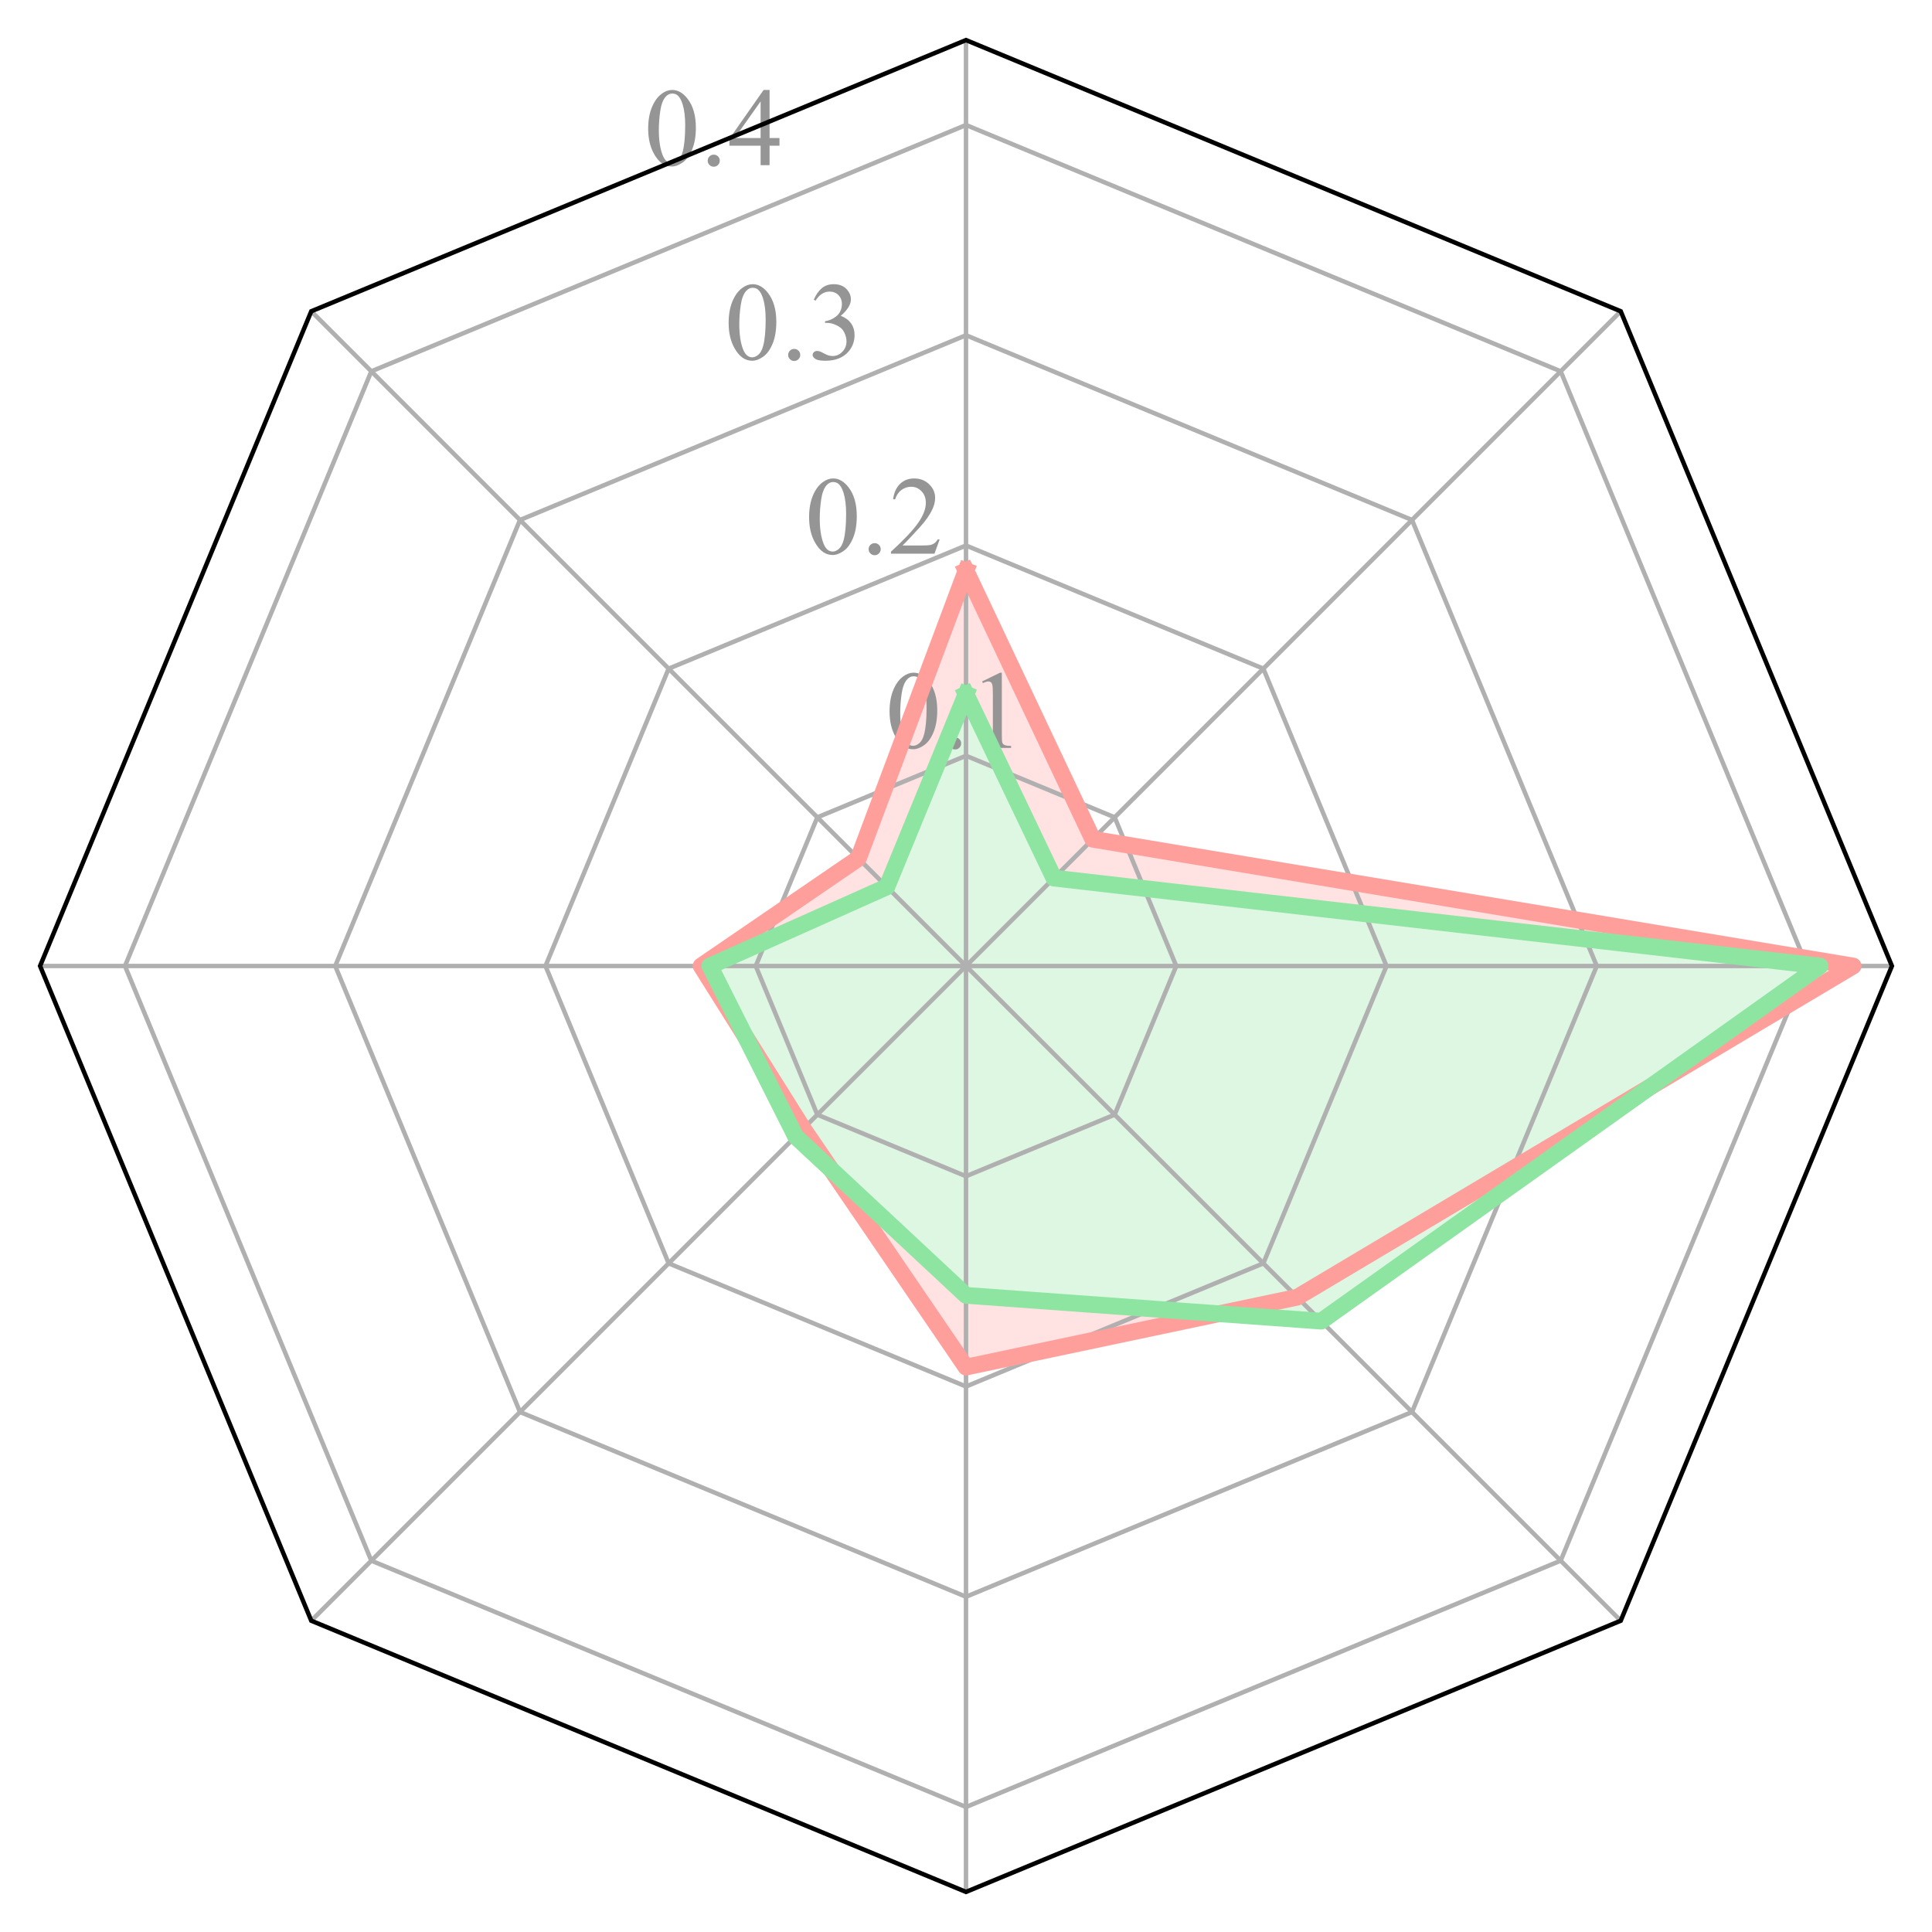
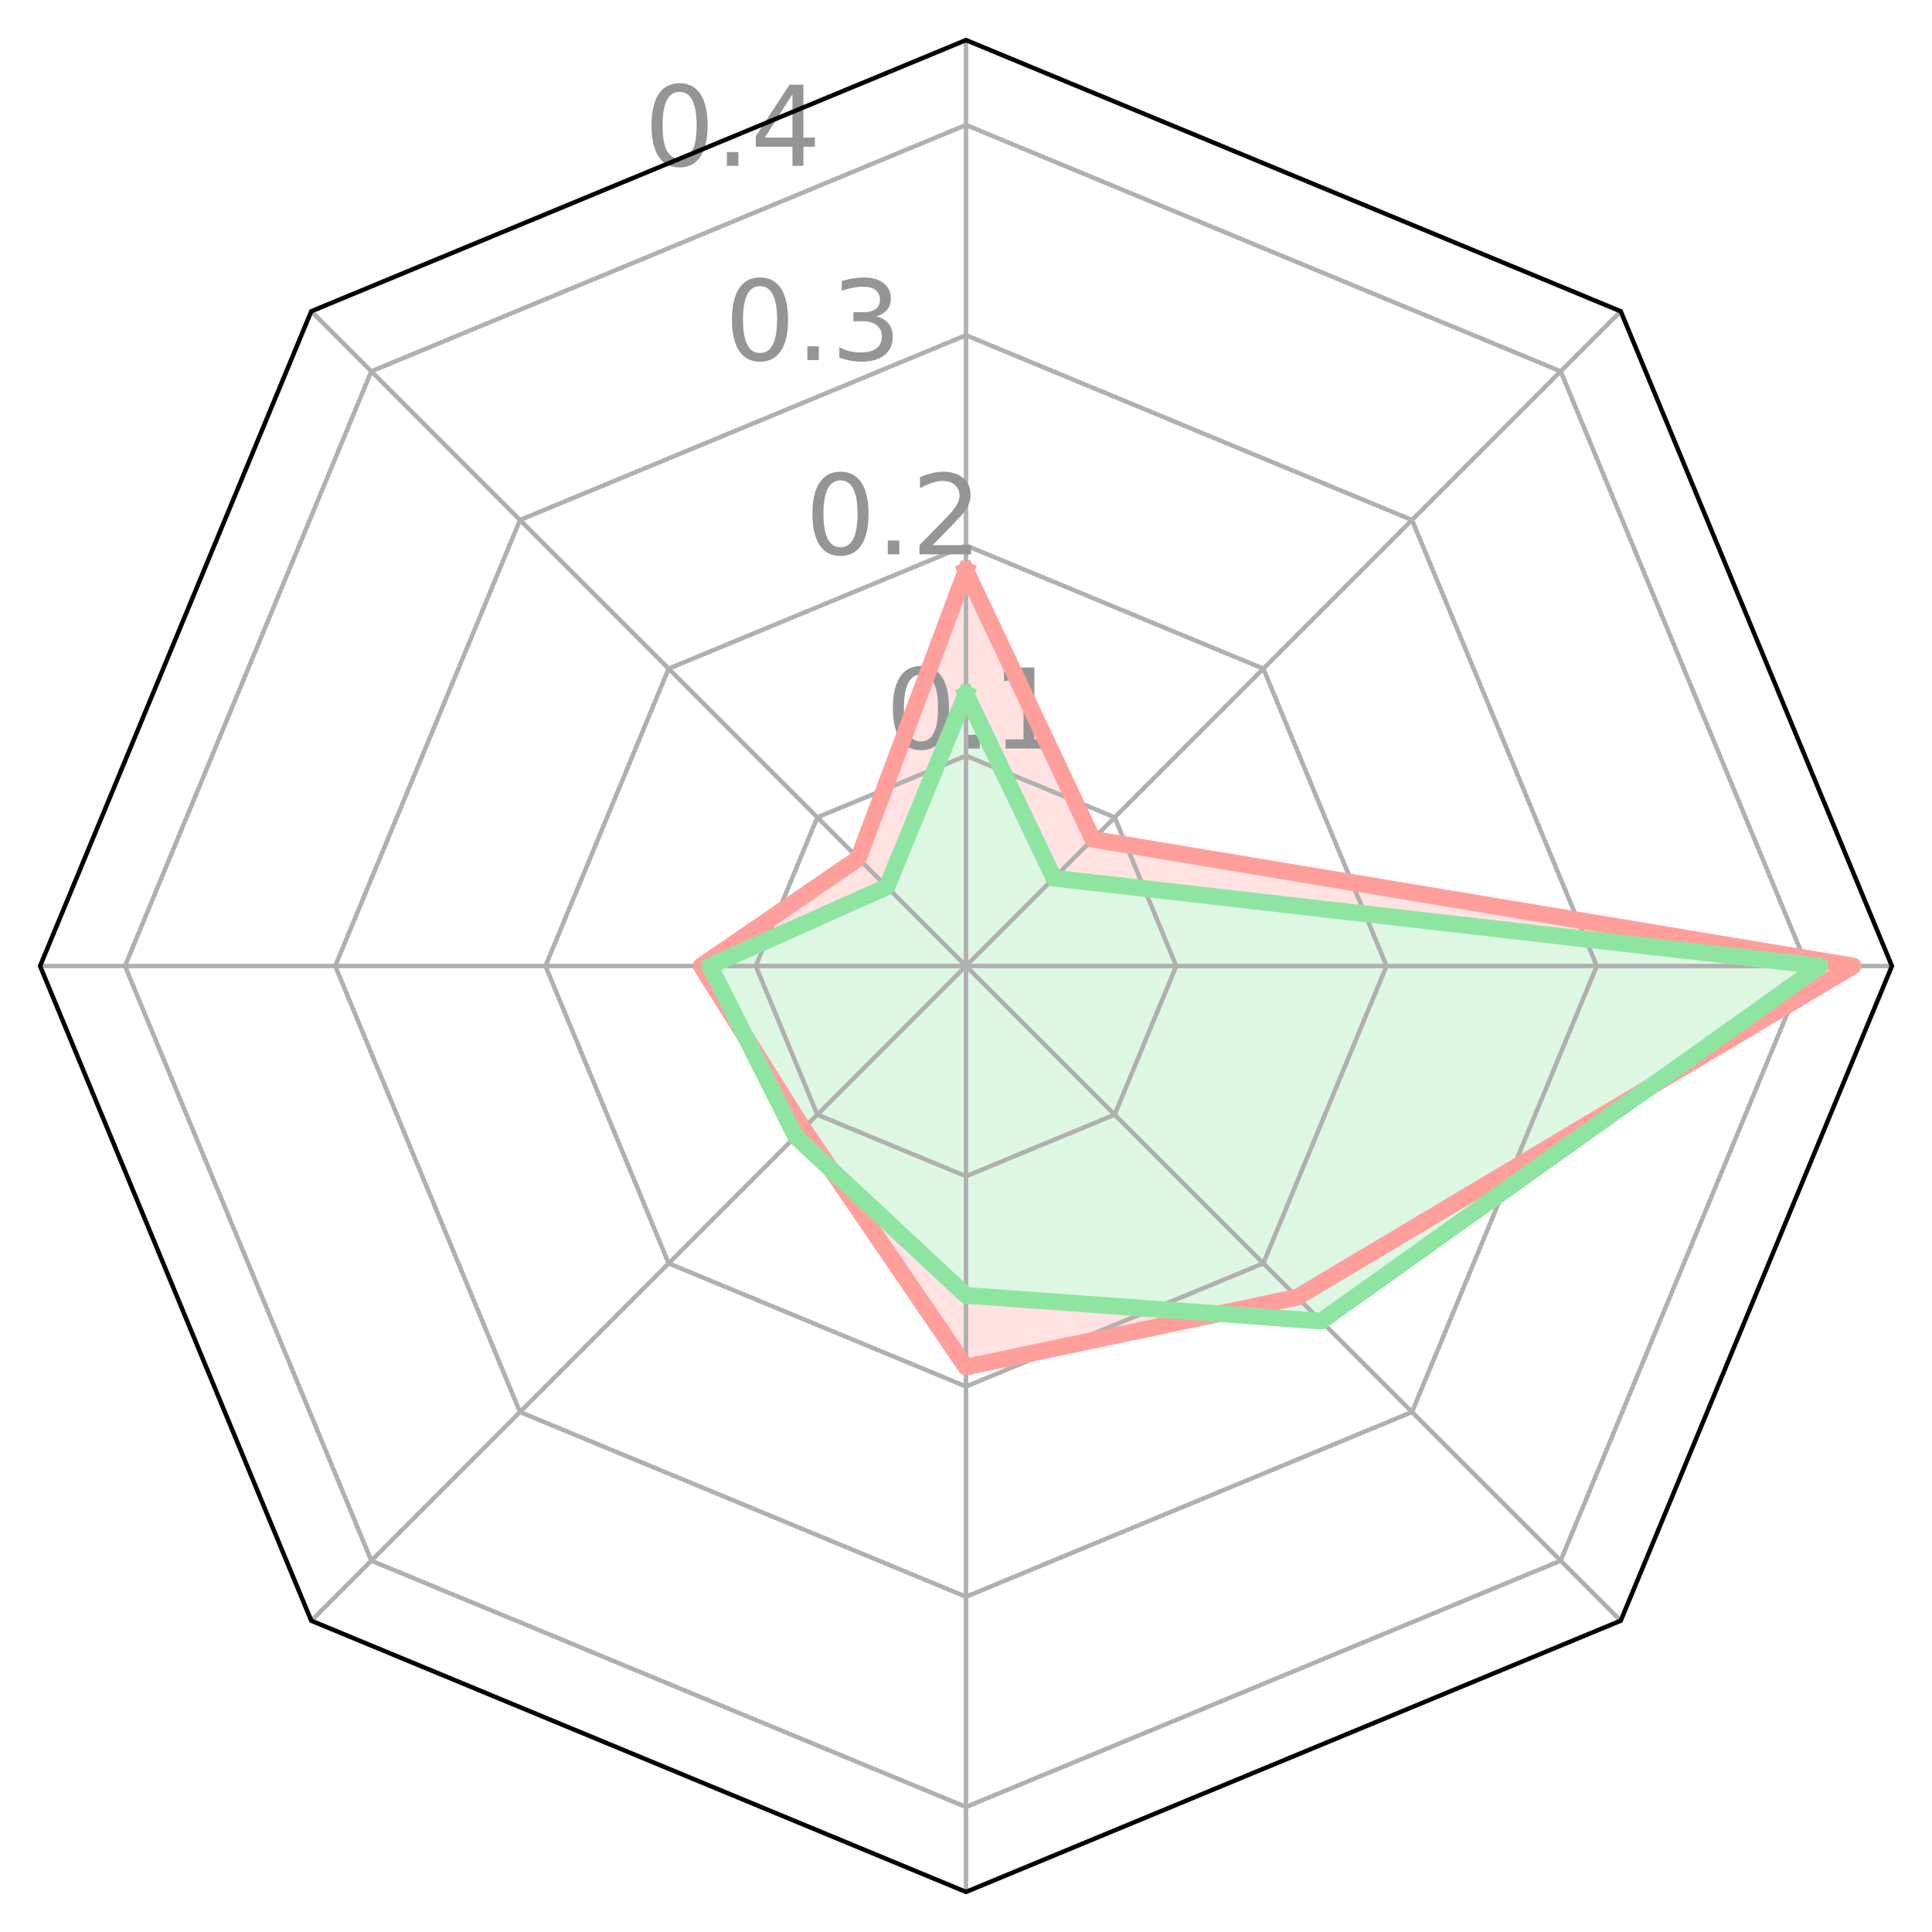
<svg xmlns="http://www.w3.org/2000/svg" xmlns:xlink="http://www.w3.org/1999/xlink" width="347.04pt" height="347.04pt" viewBox="0 0 347.04 347.04" version="1.1">
  <defs>
    <style type="text/css">*{stroke-linejoin: round; stroke-linecap: butt}</style>
  </defs>
  <g id="figure_1">
    <g id="patch_1">
      <path d="M 0 347.04  L 347.04 347.04  L 347.04 -0  L 0 -0  z " style="fill: #ffffff" />
    </g>
    <g id="axes_1">
      <g id="patch_2">
        <path d="M 173.52 7.2  L 55.914 55.914  L 7.2 173.52  L 55.914 291.126  L 173.52 339.84  L 291.126 291.126  L 339.84 173.52  L 291.126 55.914  z " style="fill: #ffffff" />
      </g>
      <g id="patch_3">
-         <path d="M 173.52 102.52  L 154.191 154.191  L 125.936 173.52  L 144.294 202.746  L 173.52 245.571  L 233.015 233.015  L 332.877 173.52  L 196.291 150.749  z " clip-path="url(#p7e24c21e16)" style="fill: #ff9f9b; opacity: 0.3; stroke: #ff9f9b; stroke-linejoin: miter" />
+         <path d="M 173.52 102.52  L 154.191 154.191  L 125.936 173.52  L 144.294 202.746  L 173.52 245.571  L 233.015 233.015  L 332.877 173.52  L 196.291 150.749  z " clip-path="url(#pc04d8fdd7b)" style="fill: #ff9f9b; opacity: 0.3; stroke: #ff9f9b; stroke-linejoin: miter" />
      </g>
      <g id="patch_4">
-         <path d="M 173.52 124.695  L 159.307 159.307  L 127.512 173.52  L 142.911 204.129  L 173.52 232.682  L 237.315 237.315  L 326.929 173.52  L 189.309 157.731  z " clip-path="url(#p7e24c21e16)" style="fill: #ffffff; stroke: #ffffff; stroke-linejoin: miter" />
+         <path d="M 173.52 124.695  L 159.307 159.307  L 127.512 173.52  L 142.911 204.129  L 173.52 232.682  L 237.315 237.315  L 326.929 173.52  L 189.309 157.731  z " clip-path="url(#pc04d8fdd7b)" style="fill: #ffffff; stroke: #ffffff; stroke-linejoin: miter" />
      </g>
      <g id="patch_5">
-         <path d="M 173.52 124.695  L 159.307 159.307  L 127.512 173.52  L 142.911 204.129  L 173.52 232.682  L 237.315 237.315  L 326.929 173.52  L 189.309 157.731  z " clip-path="url(#p7e24c21e16)" style="fill: #8de5a1; opacity: 0.3; stroke: #8de5a1; stroke-linejoin: miter" />
+         <path d="M 173.52 124.695  L 159.307 159.307  L 127.512 173.52  L 142.911 204.129  L 173.52 232.682  L 237.315 237.315  L 326.929 173.52  L 189.309 157.731  z " clip-path="url(#pc04d8fdd7b)" style="fill: #8de5a1; opacity: 0.3; stroke: #8de5a1; stroke-linejoin: miter" />
      </g>
      <g id="matplotlib.axis_1">
        <g id="xtick_1">
          <g id="line2d_1">
-             <path d="M 173.52 173.52  L 173.52 152.73  L 173.52 131.94  L 173.52 111.15  L 173.52 90.36  L 173.52 69.57  L 173.52 48.78  L 173.52 27.99  L 173.52 7.2  " clip-path="url(#p7e24c21e16)" style="fill: none; stroke: #b0b0b0; stroke-width: 0.8; stroke-linecap: square" />
+             <path d="M 173.52 173.52  L 173.52 152.73  L 173.52 131.94  L 173.52 111.15  L 173.52 90.36  L 173.52 69.57  L 173.52 48.78  L 173.52 27.99  L 173.52 7.2  " clip-path="url(#pc04d8fdd7b)" style="fill: none; stroke: #b0b0b0; stroke-width: 0.8; stroke-linecap: square" />
          </g>
        </g>
        <g id="xtick_2">
          <g id="line2d_2">
-             <path d="M 173.52 173.52  L 158.819 158.819  L 144.119 144.119  L 129.418 129.418  L 114.717 114.717  L 100.016 100.016  L 85.316 85.316  L 70.615 70.615  L 55.914 55.914  " clip-path="url(#p7e24c21e16)" style="fill: none; stroke: #b0b0b0; stroke-width: 0.8; stroke-linecap: square" />
+             <path d="M 173.52 173.52  L 158.819 158.819  L 144.119 144.119  L 129.418 129.418  L 114.717 114.717  L 100.016 100.016  L 85.316 85.316  L 70.615 70.615  L 55.914 55.914  " clip-path="url(#pc04d8fdd7b)" style="fill: none; stroke: #b0b0b0; stroke-width: 0.8; stroke-linecap: square" />
          </g>
        </g>
        <g id="xtick_3">
          <g id="line2d_3">
-             <path d="M 173.52 173.52  L 152.73 173.52  L 131.94 173.52  L 111.15 173.52  L 90.36 173.52  L 69.57 173.52  L 48.78 173.52  L 27.99 173.52  L 7.2 173.52  " clip-path="url(#p7e24c21e16)" style="fill: none; stroke: #b0b0b0; stroke-width: 0.8; stroke-linecap: square" />
+             <path d="M 173.52 173.52  L 152.73 173.52  L 131.94 173.52  L 111.15 173.52  L 90.36 173.52  L 69.57 173.52  L 48.78 173.52  L 27.99 173.52  L 7.2 173.52  " clip-path="url(#pc04d8fdd7b)" style="fill: none; stroke: #b0b0b0; stroke-width: 0.8; stroke-linecap: square" />
          </g>
        </g>
        <g id="xtick_4">
          <g id="line2d_4">
-             <path d="M 173.52 173.52  L 158.819 188.221  L 144.119 202.922  L 129.418 217.622  L 114.717 232.323  L 100.016 247.024  L 85.316 261.724  L 70.615 276.425  L 55.914 291.126  " clip-path="url(#p7e24c21e16)" style="fill: none; stroke: #b0b0b0; stroke-width: 0.8; stroke-linecap: square" />
+             <path d="M 173.52 173.52  L 158.819 188.221  L 144.119 202.922  L 129.418 217.622  L 114.717 232.323  L 100.016 247.024  L 85.316 261.724  L 70.615 276.425  L 55.914 291.126  " clip-path="url(#pc04d8fdd7b)" style="fill: none; stroke: #b0b0b0; stroke-width: 0.8; stroke-linecap: square" />
          </g>
        </g>
        <g id="xtick_5">
          <g id="line2d_5">
-             <path d="M 173.52 173.52  L 173.52 194.31  L 173.52 215.1  L 173.52 235.89  L 173.52 256.68  L 173.52 277.47  L 173.52 298.26  L 173.52 319.05  L 173.52 339.84  " clip-path="url(#p7e24c21e16)" style="fill: none; stroke: #b0b0b0; stroke-width: 0.8; stroke-linecap: square" />
+             <path d="M 173.52 173.52  L 173.52 194.31  L 173.52 215.1  L 173.52 235.89  L 173.52 256.68  L 173.52 277.47  L 173.52 298.26  L 173.52 319.05  L 173.52 339.84  " clip-path="url(#pc04d8fdd7b)" style="fill: none; stroke: #b0b0b0; stroke-width: 0.8; stroke-linecap: square" />
          </g>
        </g>
        <g id="xtick_6">
          <g id="line2d_6">
-             <path d="M 173.52 173.52  L 188.221 188.221  L 202.922 202.922  L 217.622 217.622  L 232.323 232.323  L 247.024 247.024  L 261.724 261.724  L 276.425 276.425  L 291.126 291.126  " clip-path="url(#p7e24c21e16)" style="fill: none; stroke: #b0b0b0; stroke-width: 0.8; stroke-linecap: square" />
+             <path d="M 173.52 173.52  L 188.221 188.221  L 202.922 202.922  L 217.622 217.622  L 232.323 232.323  L 247.024 247.024  L 261.724 261.724  L 276.425 276.425  L 291.126 291.126  " clip-path="url(#pc04d8fdd7b)" style="fill: none; stroke: #b0b0b0; stroke-width: 0.8; stroke-linecap: square" />
          </g>
        </g>
        <g id="xtick_7">
          <g id="line2d_7">
-             <path d="M 173.52 173.52  L 194.31 173.52  L 215.1 173.52  L 235.89 173.52  L 256.68 173.52  L 277.47 173.52  L 298.26 173.52  L 319.05 173.52  L 339.84 173.52  " clip-path="url(#p7e24c21e16)" style="fill: none; stroke: #b0b0b0; stroke-width: 0.8; stroke-linecap: square" />
+             <path d="M 173.52 173.52  L 194.31 173.52  L 215.1 173.52  L 235.89 173.52  L 256.68 173.52  L 277.47 173.52  L 298.26 173.52  L 319.05 173.52  L 339.84 173.52  " clip-path="url(#pc04d8fdd7b)" style="fill: none; stroke: #b0b0b0; stroke-width: 0.8; stroke-linecap: square" />
          </g>
        </g>
        <g id="xtick_8">
          <g id="line2d_8">
-             <path d="M 173.52 173.52  L 188.221 158.819  L 202.922 144.119  L 217.622 129.418  L 232.323 114.717  L 247.024 100.016  L 261.724 85.316  L 276.425 70.615  L 291.126 55.914  " clip-path="url(#p7e24c21e16)" style="fill: none; stroke: #b0b0b0; stroke-width: 0.8; stroke-linecap: square" />
+             <path d="M 173.52 173.52  L 188.221 158.819  L 202.922 144.119  L 217.622 129.418  L 232.323 114.717  L 247.024 100.016  L 261.724 85.316  L 276.425 70.615  L 291.126 55.914  " clip-path="url(#pc04d8fdd7b)" style="fill: none; stroke: #b0b0b0; stroke-width: 0.8; stroke-linecap: square" />
          </g>
        </g>
      </g>
      <g id="matplotlib.axis_2">
        <g id="ytick_1">
          <g id="line2d_9">
-             <path d="M 173.52 135.753  L 146.815 146.815  L 135.753 173.52  L 146.815 200.225  L 173.52 211.287  L 200.225 200.225  L 211.287 173.52  L 200.225 146.815  L 173.52 135.753  " clip-path="url(#p7e24c21e16)" style="fill: none; stroke: #b0b0b0; stroke-width: 0.8; stroke-linecap: square" />
+             <path d="M 173.52 135.753  L 146.815 146.815  L 135.753 173.52  L 146.815 200.225  L 173.52 211.287  L 200.225 200.225  L 211.287 173.52  L 200.225 146.815  L 173.52 135.753  " clip-path="url(#pc04d8fdd7b)" style="fill: none; stroke: #b0b0b0; stroke-width: 0.8; stroke-linecap: square" />
          </g>
          <g id="text_1">
-             <g style="fill: #959595" transform="translate(159.0672 134.3496) scale(0.2 -0.2)">
+             <g style="fill: #959595" transform="translate(159.0672 134.4684) scale(0.2 -0.2)">
              <defs>
-                 <path id="TimesNewRomanPSMT-30" d="M 231 2094  Q 231 2819 450 3342  Q 669 3866 1031 4122  Q 1313 4325 1613 4325  Q 2100 4325 2488 3828  Q 2972 3213 2972 2159  Q 2972 1422 2759 906  Q 2547 391 2217 158  Q 1888 -75 1581 -75  Q 975 -75 572 641  Q 231 1244 231 2094  z M 844 2016  Q 844 1141 1059 588  Q 1238 122 1591 122  Q 1759 122 1940 273  Q 2122 425 2216 781  Q 2359 1319 2359 2297  Q 2359 3022 2209 3506  Q 2097 3866 1919 4016  Q 1791 4119 1609 4119  Q 1397 4119 1231 3928  Q 1006 3669 925 3112  Q 844 2556 844 2016  z " transform="scale(0.015625)" />
-                 <path id="TimesNewRomanPSMT-2e" d="M 800 606  Q 947 606 1047 504  Q 1147 403 1147 259  Q 1147 116 1045 14  Q 944 -88 800 -88  Q 656 -88 554 14  Q 453 116 453 259  Q 453 406 554 506  Q 656 606 800 606  z " transform="scale(0.015625)" />
-                 <path id="TimesNewRomanPSMT-31" d="M 750 3822  L 1781 4325  L 1884 4325  L 1884 747  Q 1884 391 1914 303  Q 1944 216 2037 169  Q 2131 122 2419 116  L 2419 0  L 825 0  L 825 116  Q 1125 122 1212 167  Q 1300 213 1334 289  Q 1369 366 1369 747  L 1369 3034  Q 1369 3497 1338 3628  Q 1316 3728 1258 3775  Q 1200 3822 1119 3822  Q 1003 3822 797 3725  L 750 3822  z " transform="scale(0.015625)" />
+                 <path id="DejaVuSans-30" d="M 2034 4250  Q 1547 4250 1301 3770  Q 1056 3291 1056 2328  Q 1056 1369 1301 889  Q 1547 409 2034 409  Q 2525 409 2770 889  Q 3016 1369 3016 2328  Q 3016 3291 2770 3770  Q 2525 4250 2034 4250  z M 2034 4750  Q 2819 4750 3233 4129  Q 3647 3509 3647 2328  Q 3647 1150 3233 529  Q 2819 -91 2034 -91  Q 1250 -91 836 529  Q 422 1150 422 2328  Q 422 3509 836 4129  Q 1250 4750 2034 4750  z " transform="scale(0.015625)" />
+                 <path id="DejaVuSans-2e" d="M 684 794  L 1344 794  L 1344 0  L 684 0  L 684 794  z " transform="scale(0.015625)" />
+                 <path id="DejaVuSans-31" d="M 794 531  L 1825 531  L 1825 4091  L 703 3866  L 703 4441  L 1819 4666  L 2450 4666  L 2450 531  L 3481 531  L 3481 0  L 794 0  L 794 531  z " transform="scale(0.015625)" />
              </defs>
-               <use xlink:href="#TimesNewRomanPSMT-30" />
-               <use xlink:href="#TimesNewRomanPSMT-2e" x="50" />
-               <use xlink:href="#TimesNewRomanPSMT-31" x="75" />
+               <use xlink:href="#DejaVuSans-30" />
+               <use xlink:href="#DejaVuSans-2e" x="63.623" />
+               <use xlink:href="#DejaVuSans-31" x="95.41" />
            </g>
          </g>
        </g>
        <g id="ytick_2">
          <g id="line2d_10">
-             <path d="M 173.52 97.986  L 120.109 120.109  L 97.986 173.52  L 120.109 226.931  L 173.52 249.054  L 226.931 226.931  L 249.054 173.52  L 226.931 120.109  L 173.52 97.986  " clip-path="url(#p7e24c21e16)" style="fill: none; stroke: #b0b0b0; stroke-width: 0.8; stroke-linecap: square" />
+             <path d="M 173.52 97.986  L 120.109 120.109  L 97.986 173.52  L 120.109 226.931  L 173.52 249.054  L 226.931 226.931  L 249.054 173.52  L 226.931 120.109  L 173.52 97.986  " clip-path="url(#pc04d8fdd7b)" style="fill: none; stroke: #b0b0b0; stroke-width: 0.8; stroke-linecap: square" />
          </g>
          <g id="text_2">
-             <g style="fill: #959595" transform="translate(144.6143 99.4574) scale(0.2 -0.2)">
+             <g style="fill: #959595" transform="translate(144.6143 99.57615) scale(0.2 -0.2)">
              <defs>
-                 <path id="TimesNewRomanPSMT-32" d="M 2934 816  L 2638 0  L 138 0  L 138 116  Q 1241 1122 1691 1759  Q 2141 2397 2141 2925  Q 2141 3328 1894 3587  Q 1647 3847 1303 3847  Q 991 3847 742 3664  Q 494 3481 375 3128  L 259 3128  Q 338 3706 661 4015  Q 984 4325 1469 4325  Q 1984 4325 2329 3994  Q 2675 3663 2675 3213  Q 2675 2891 2525 2569  Q 2294 2063 1775 1497  Q 997 647 803 472  L 1909 472  Q 2247 472 2383 497  Q 2519 522 2628 598  Q 2738 675 2819 816  L 2934 816  z " transform="scale(0.015625)" />
+                 <path id="DejaVuSans-32" d="M 1228 531  L 3431 531  L 3431 0  L 469 0  L 469 531  Q 828 903 1448 1529  Q 2069 2156 2228 2338  Q 2531 2678 2651 2914  Q 2772 3150 2772 3378  Q 2772 3750 2511 3984  Q 2250 4219 1831 4219  Q 1534 4219 1204 4116  Q 875 4013 500 3803  L 500 4441  Q 881 4594 1212 4672  Q 1544 4750 1819 4750  Q 2544 4750 2975 4387  Q 3406 4025 3406 3419  Q 3406 3131 3298 2873  Q 3191 2616 2906 2266  Q 2828 2175 2409 1742  Q 1991 1309 1228 531  z " transform="scale(0.015625)" />
              </defs>
-               <use xlink:href="#TimesNewRomanPSMT-30" />
-               <use xlink:href="#TimesNewRomanPSMT-2e" x="50" />
-               <use xlink:href="#TimesNewRomanPSMT-32" x="75" />
+               <use xlink:href="#DejaVuSans-30" />
+               <use xlink:href="#DejaVuSans-2e" x="63.623" />
+               <use xlink:href="#DejaVuSans-32" x="95.41" />
            </g>
          </g>
        </g>
        <g id="ytick_3">
          <g id="line2d_11">
-             <path d="M 173.52 60.219  L 93.404 93.404  L 60.219 173.52  L 93.404 253.636  L 173.52 286.821  L 253.636 253.636  L 286.821 173.52  L 253.636 93.404  L 173.52 60.219  " clip-path="url(#p7e24c21e16)" style="fill: none; stroke: #b0b0b0; stroke-width: 0.8; stroke-linecap: square" />
+             <path d="M 173.52 60.219  L 93.404 93.404  L 60.219 173.52  L 93.404 253.636  L 173.52 286.821  L 253.636 253.636  L 286.821 173.52  L 253.636 93.404  L 173.52 60.219  " clip-path="url(#pc04d8fdd7b)" style="fill: none; stroke: #b0b0b0; stroke-width: 0.8; stroke-linecap: square" />
          </g>
          <g id="text_3">
-             <g style="fill: #959595" transform="translate(130.1615 64.56516) scale(0.2 -0.2)">
+             <g style="fill: #959595" transform="translate(130.1615 64.68391) scale(0.2 -0.2)">
              <defs>
-                 <path id="TimesNewRomanPSMT-33" d="M 325 3431  Q 506 3859 782 4092  Q 1059 4325 1472 4325  Q 1981 4325 2253 3994  Q 2459 3747 2459 3466  Q 2459 3003 1878 2509  Q 2269 2356 2469 2072  Q 2669 1788 2669 1403  Q 2669 853 2319 450  Q 1863 -75 997 -75  Q 569 -75 414 31  Q 259 138 259 259  Q 259 350 332 419  Q 406 488 509 488  Q 588 488 669 463  Q 722 447 909 348  Q 1097 250 1169 231  Q 1284 197 1416 197  Q 1734 197 1970 444  Q 2206 691 2206 1028  Q 2206 1275 2097 1509  Q 2016 1684 1919 1775  Q 1784 1900 1550 2001  Q 1316 2103 1072 2103  L 972 2103  L 972 2197  Q 1219 2228 1467 2375  Q 1716 2522 1828 2728  Q 1941 2934 1941 3181  Q 1941 3503 1739 3701  Q 1538 3900 1238 3900  Q 753 3900 428 3381  L 325 3431  z " transform="scale(0.015625)" />
+                 <path id="DejaVuSans-33" d="M 2597 2516  Q 3050 2419 3304 2112  Q 3559 1806 3559 1356  Q 3559 666 3084 287  Q 2609 -91 1734 -91  Q 1441 -91 1130 -33  Q 819 25 488 141  L 488 750  Q 750 597 1062 519  Q 1375 441 1716 441  Q 2309 441 2620 675  Q 2931 909 2931 1356  Q 2931 1769 2642 2001  Q 2353 2234 1838 2234  L 1294 2234  L 1294 2753  L 1863 2753  Q 2328 2753 2575 2939  Q 2822 3125 2822 3475  Q 2822 3834 2567 4026  Q 2313 4219 1838 4219  Q 1578 4219 1281 4162  Q 984 4106 628 3988  L 628 4550  Q 988 4650 1302 4700  Q 1616 4750 1894 4750  Q 2613 4750 3031 4423  Q 3450 4097 3450 3541  Q 3450 3153 3228 2886  Q 3006 2619 2597 2516  z " transform="scale(0.015625)" />
              </defs>
-               <use xlink:href="#TimesNewRomanPSMT-30" />
-               <use xlink:href="#TimesNewRomanPSMT-2e" x="50" />
-               <use xlink:href="#TimesNewRomanPSMT-33" x="75" />
+               <use xlink:href="#DejaVuSans-30" />
+               <use xlink:href="#DejaVuSans-2e" x="63.623" />
+               <use xlink:href="#DejaVuSans-33" x="95.41" />
            </g>
          </g>
        </g>
        <g id="ytick_4">
          <g id="line2d_12">
-             <path d="M 173.52 22.452  L 66.699 66.699  L 22.452 173.52  L 66.699 280.341  L 173.52 324.588  L 280.341 280.341  L 324.588 173.52  L 280.341 66.699  L 173.52 22.452  " clip-path="url(#p7e24c21e16)" style="fill: none; stroke: #b0b0b0; stroke-width: 0.8; stroke-linecap: square" />
+             <path d="M 173.52 22.452  L 66.699 66.699  L 22.452 173.52  L 66.699 280.341  L 173.52 324.588  L 280.341 280.341  L 324.588 173.52  L 280.341 66.699  L 173.52 22.452  " clip-path="url(#pc04d8fdd7b)" style="fill: none; stroke: #b0b0b0; stroke-width: 0.8; stroke-linecap: square" />
          </g>
          <g id="text_4">
-             <g style="fill: #959595" transform="translate(115.7086 29.67292) scale(0.2 -0.2)">
+             <g style="fill: #959595" transform="translate(115.7086 29.79167) scale(0.2 -0.2)">
              <defs>
-                 <path id="TimesNewRomanPSMT-34" d="M 2978 1563  L 2978 1119  L 2409 1119  L 2409 0  L 1894 0  L 1894 1119  L 100 1119  L 100 1519  L 2066 4325  L 2409 4325  L 2409 1563  L 2978 1563  z M 1894 1563  L 1894 3666  L 406 1563  L 1894 1563  z " transform="scale(0.015625)" />
+                 <path id="DejaVuSans-34" d="M 2419 4116  L 825 1625  L 2419 1625  L 2419 4116  z M 2253 4666  L 3047 4666  L 3047 1625  L 3713 1625  L 3713 1100  L 3047 1100  L 3047 0  L 2419 0  L 2419 1100  L 313 1100  L 313 1709  L 2253 4666  z " transform="scale(0.015625)" />
              </defs>
-               <use xlink:href="#TimesNewRomanPSMT-30" />
-               <use xlink:href="#TimesNewRomanPSMT-2e" x="50" />
-               <use xlink:href="#TimesNewRomanPSMT-34" x="75" />
+               <use xlink:href="#DejaVuSans-30" />
+               <use xlink:href="#DejaVuSans-2e" x="63.623" />
+               <use xlink:href="#DejaVuSans-34" x="95.41" />
            </g>
          </g>
        </g>
      </g>
      <g id="line2d_13">
-         <path d="M 173.52 102.52  L 154.191 154.191  L 125.936 173.52  L 144.294 202.746  L 173.52 245.571  L 233.015 233.015  L 332.877 173.52  L 196.291 150.749  L 173.52 102.52  " clip-path="url(#p7e24c21e16)" style="fill: none; stroke: #ff9f9b; stroke-width: 3; stroke-linecap: square" />
+         <path d="M 173.52 102.52  L 154.191 154.191  L 125.936 173.52  L 144.294 202.746  L 173.52 245.571  L 233.015 233.015  L 332.877 173.52  L 196.291 150.749  L 173.52 102.52  " clip-path="url(#pc04d8fdd7b)" style="fill: none; stroke: #ff9f9b; stroke-width: 3; stroke-linecap: square" />
      </g>
      <g id="line2d_14">
-         <path d="M 173.52 124.695  L 159.307 159.307  L 127.512 173.52  L 142.911 204.129  L 173.52 232.682  L 237.315 237.315  L 326.929 173.52  L 189.309 157.731  L 173.52 124.695  " clip-path="url(#p7e24c21e16)" style="fill: none; stroke: #8de5a1; stroke-width: 3; stroke-linecap: square" />
+         <path d="M 173.52 124.695  L 159.307 159.307  L 127.512 173.52  L 142.911 204.129  L 173.52 232.682  L 237.315 237.315  L 326.929 173.52  L 189.309 157.731  L 173.52 124.695  " clip-path="url(#pc04d8fdd7b)" style="fill: none; stroke: #8de5a1; stroke-width: 3; stroke-linecap: square" />
      </g>
      <g id="patch_6">
        <path d="M 173.52 7.2  L 55.914 55.914  L 7.2 173.52  L 55.914 291.126  L 173.52 339.84  L 291.126 291.126  L 339.84 173.52  L 291.126 55.914  L 173.52 7.2  z " style="fill: none; stroke: #000000; stroke-width: 0.8; stroke-linejoin: miter; stroke-linecap: square" />
      </g>
    </g>
  </g>
  <defs>
-     <clipPath id="p7e24c21e16">
+     <clipPath id="pc04d8fdd7b">
      <path d="M 173.52 7.2  L 55.914 55.914  L 7.2 173.52  L 55.914 291.126  L 173.52 339.84  L 291.126 291.126  L 339.84 173.52  L 291.126 55.914  z " />
    </clipPath>
  </defs>
</svg>
